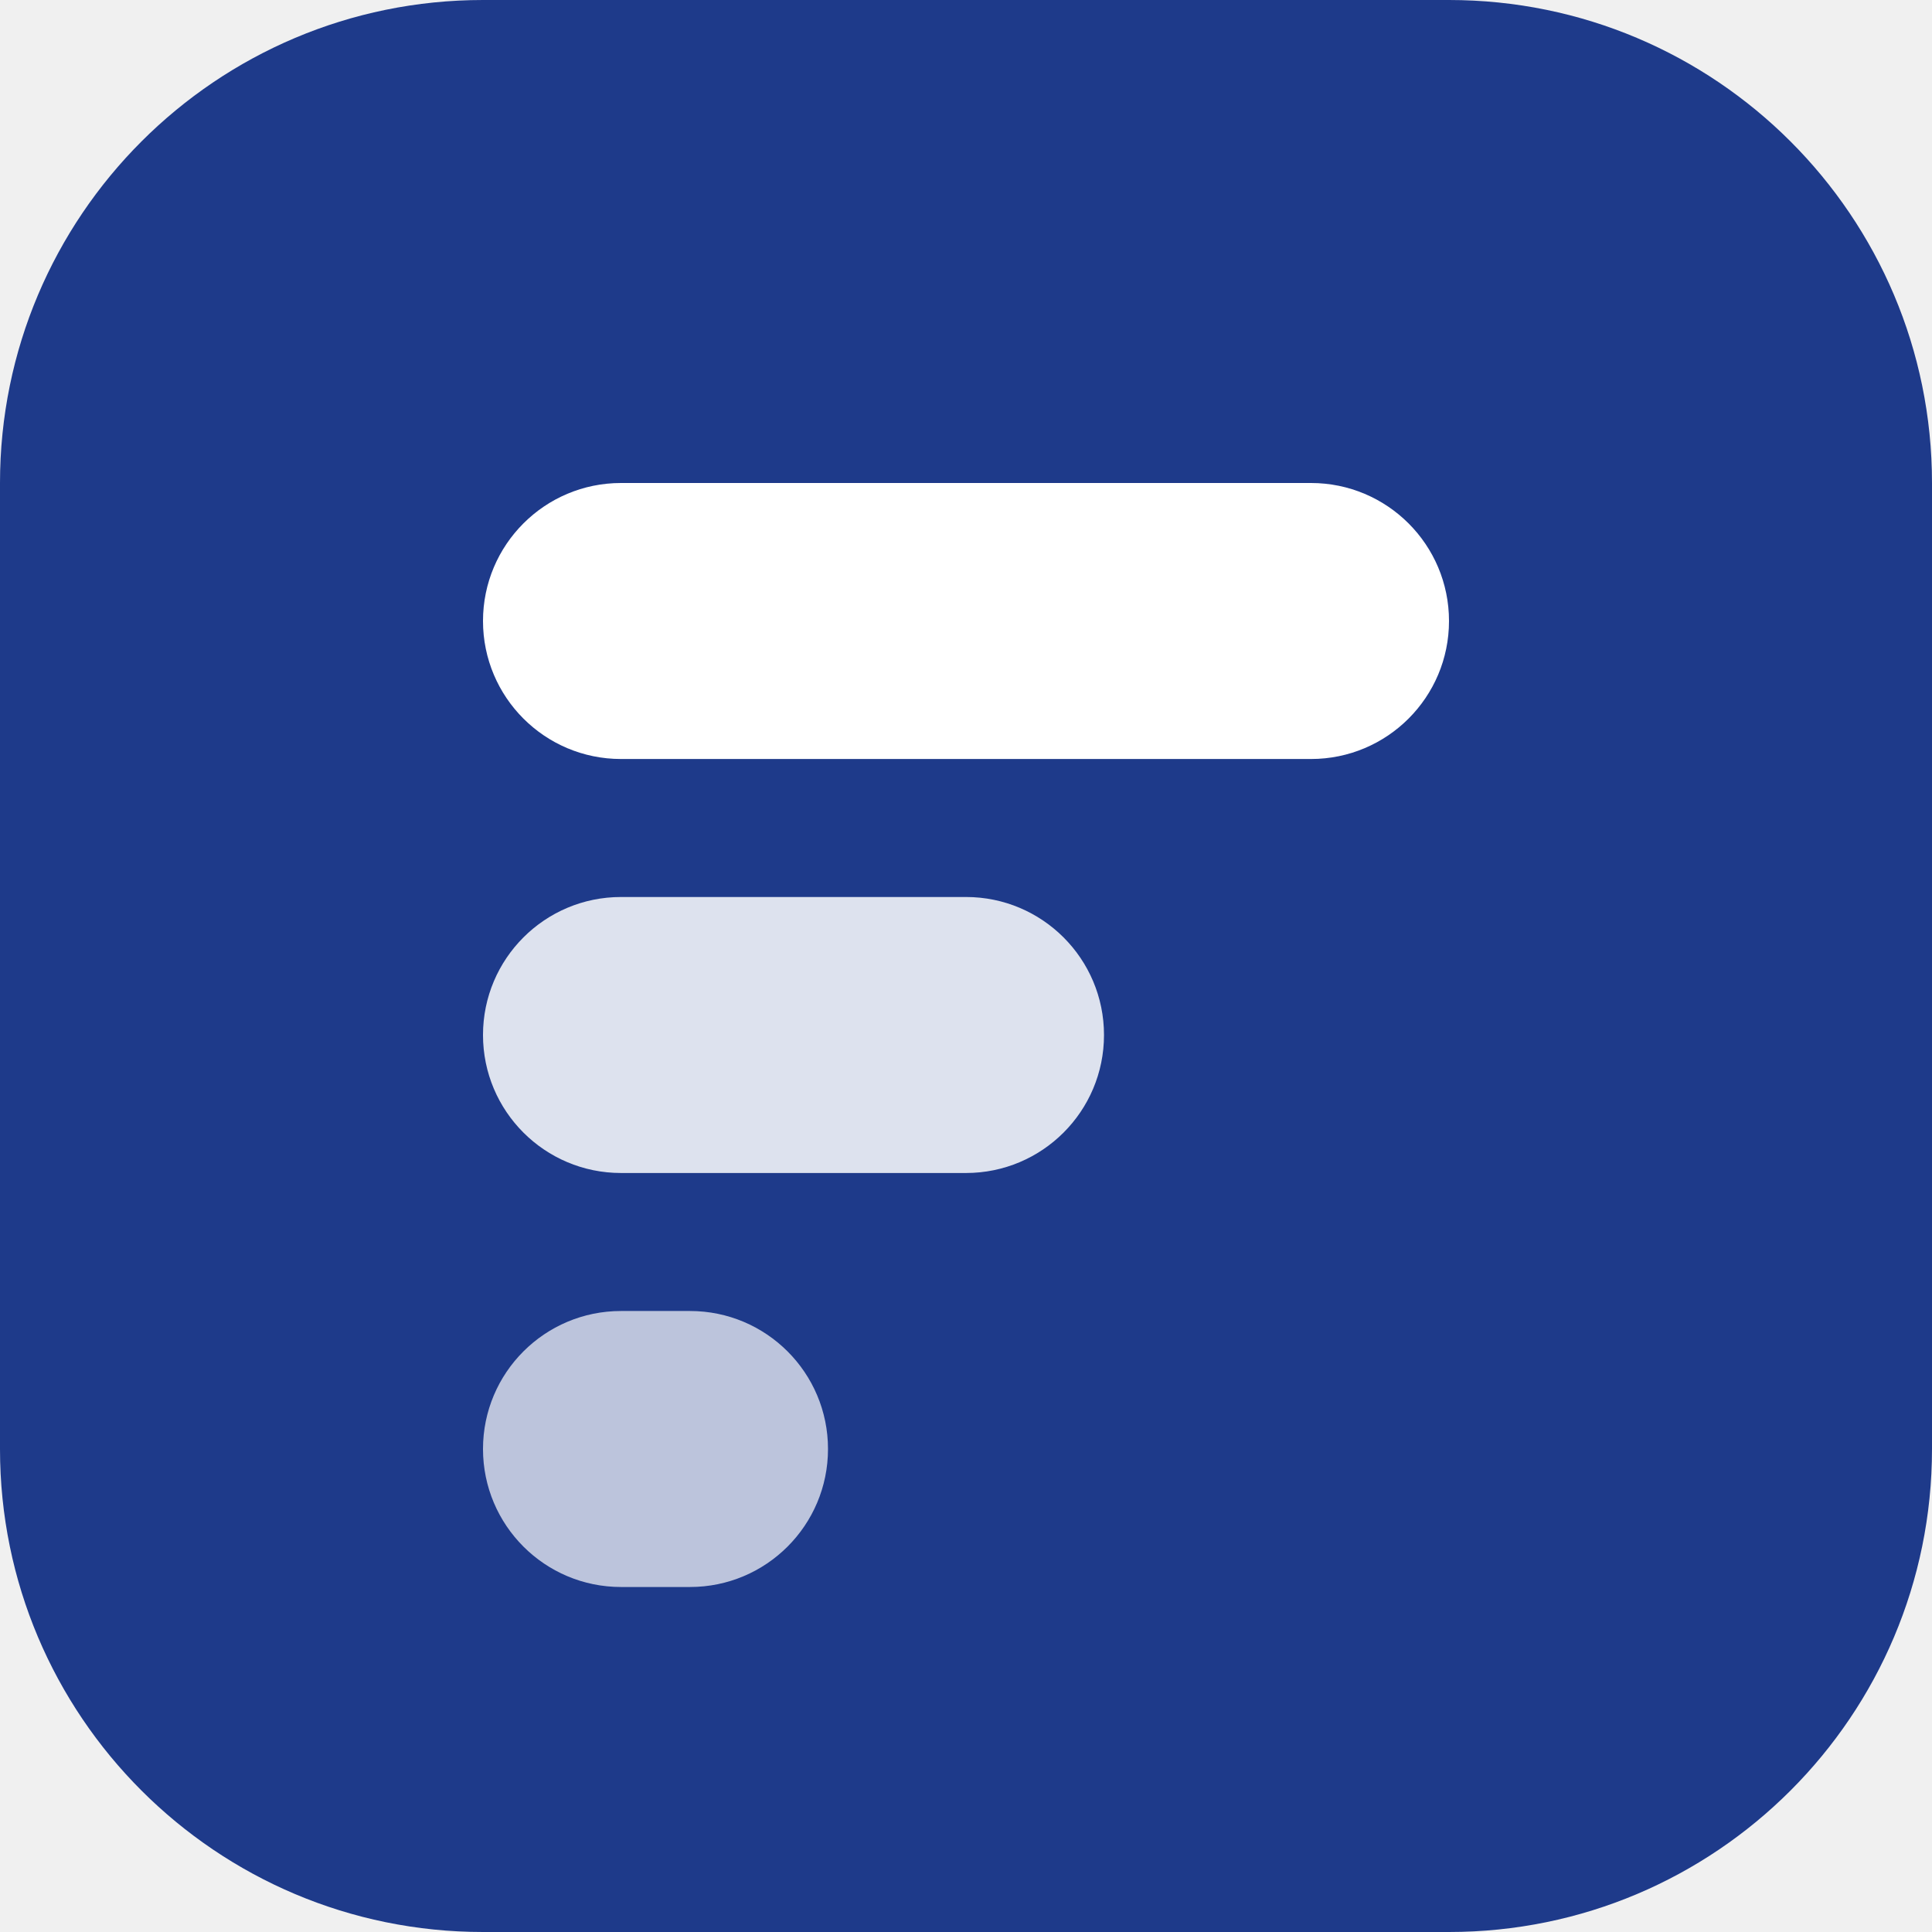
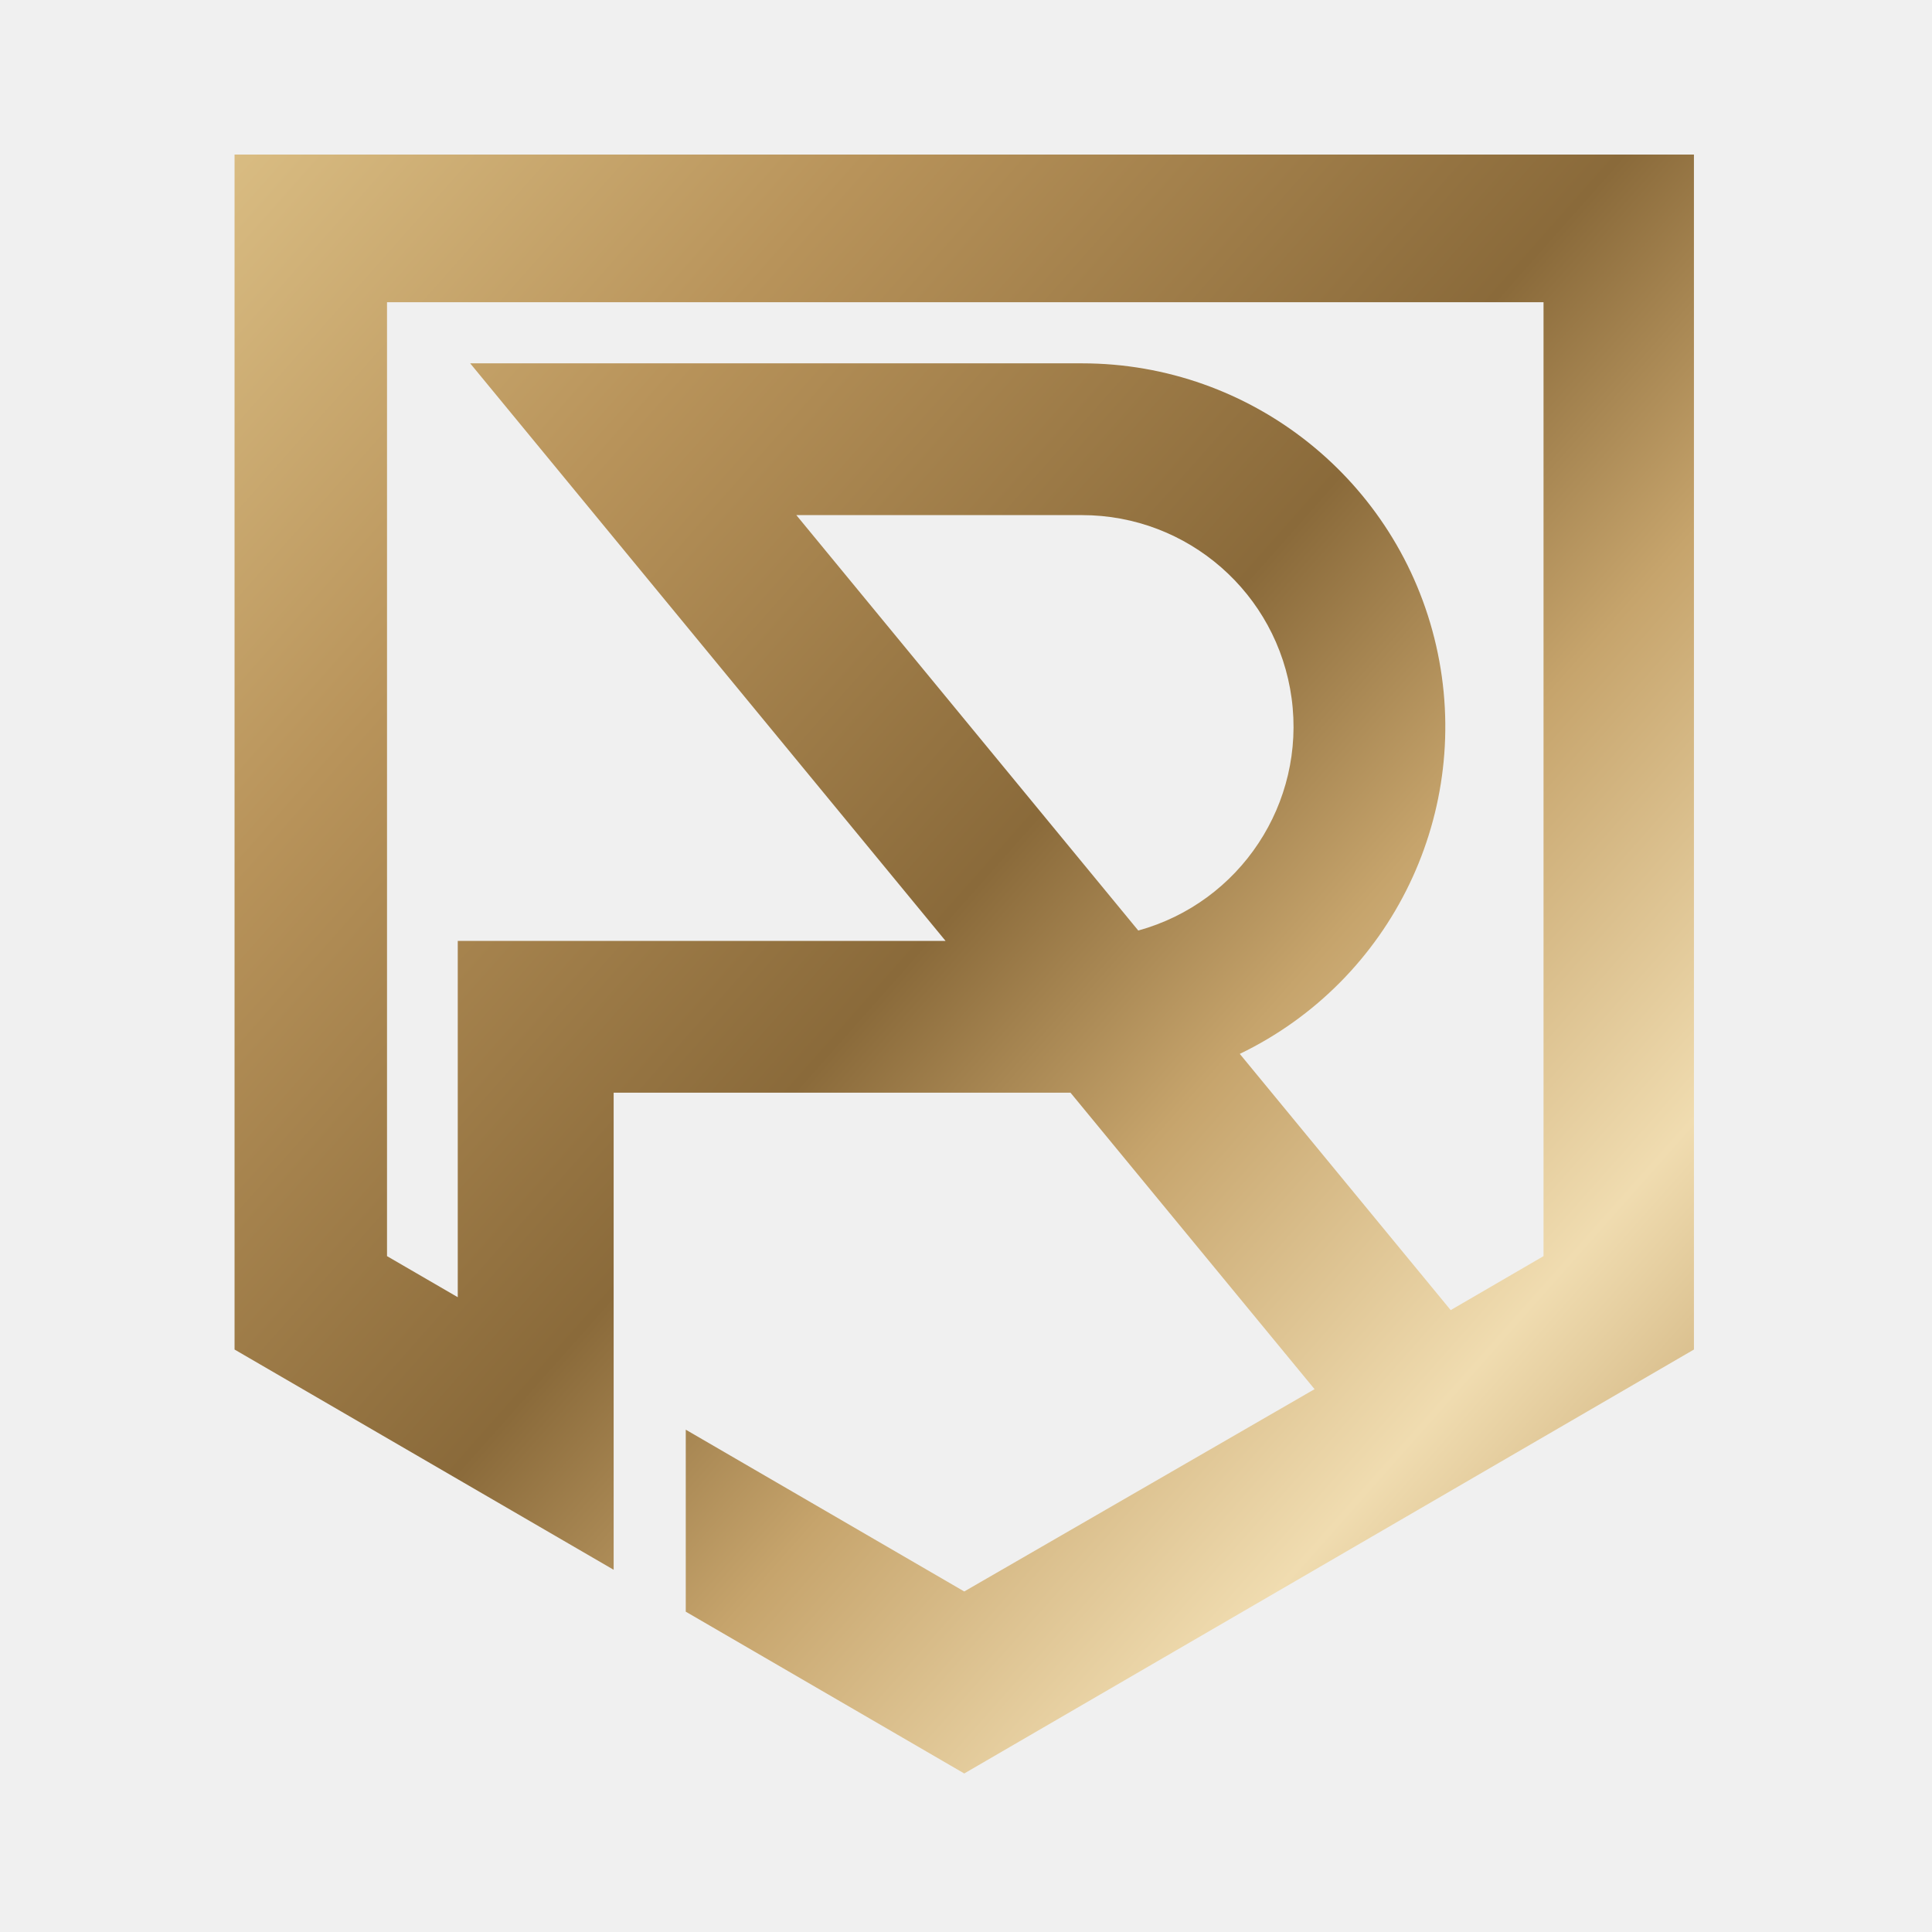
- <svg xmlns="http://www.w3.org/2000/svg" viewBox="0 0 28 28">
-   <rect width="28" height="28" rx="7" fill="#1e3a8a" />
-   <rect x="7" y="7" width="14" height="4" rx="2" fill="#fff" />
-   <rect x="7" y="13" width="9" height="4" rx="2" fill="#fff" opacity=".85" />
-   <rect x="7" y="19" width="5" height="4" rx="2" fill="#fff" opacity=".7" />
+ <svg xmlns="http://www.w3.org/2000/svg" viewBox="0 0 256 256" role="img" aria-label="프라임에셋 프리미엄">
+   <defs>
+     <linearGradient id="gold" x1="0" y1="0" x2="1" y2="1">
+       <stop offset="0" stop-color="#d9bc82" />
+       <stop offset=".22" stop-color="#b8935a" />
+       <stop offset=".48" stop-color="#8a6a3a" />
+       <stop offset=".62" stop-color="#c6a46c" />
+       <stop offset=".8" stop-color="#f0dcb0" />
+       <stop offset="1" stop-color="#b48f55" />
+     </linearGradient>
+   </defs>
+   <g transform="translate(31.08 20.48) scale(0.91)">
+     <path fill="url(#gold)" fill-rule="evenodd" d="M0 0 L212.5 0 L212.5 174 L106.25 235.73 L65.7 212.17 L65.7 185.67 L106.25 209.23 L157.26 179.77 L121.72 136.6 L55.2 136.6 L55.2 206.07 L0 174 Z M22.2 21.5 L22.2 160.4 L32.5 166.38 L32.5 114.5 L103.53 114.5 L34.31 30.4 L123.4 30.4 A52.9 52.9 0 0 1 146.37 130.95 L177.08 168.26 L190.6 160.4 L190.6 21.5 Z M81.8 52.5 L131.59 112.99 A30.8 30.8 0 0 0 123.4 52.5 Z" />
+   </g>
</svg>
